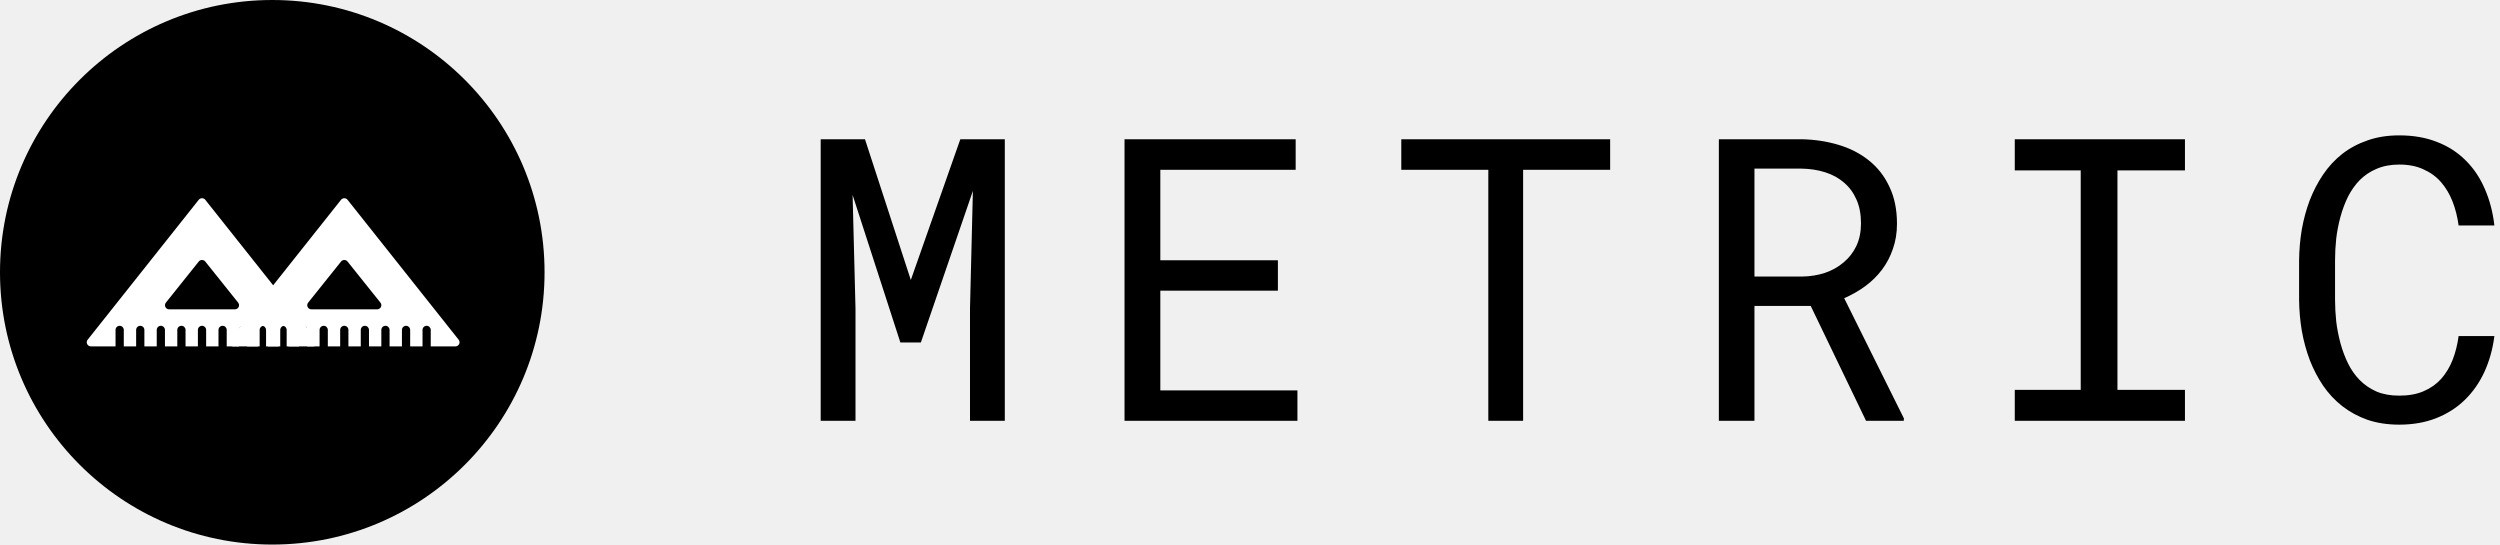
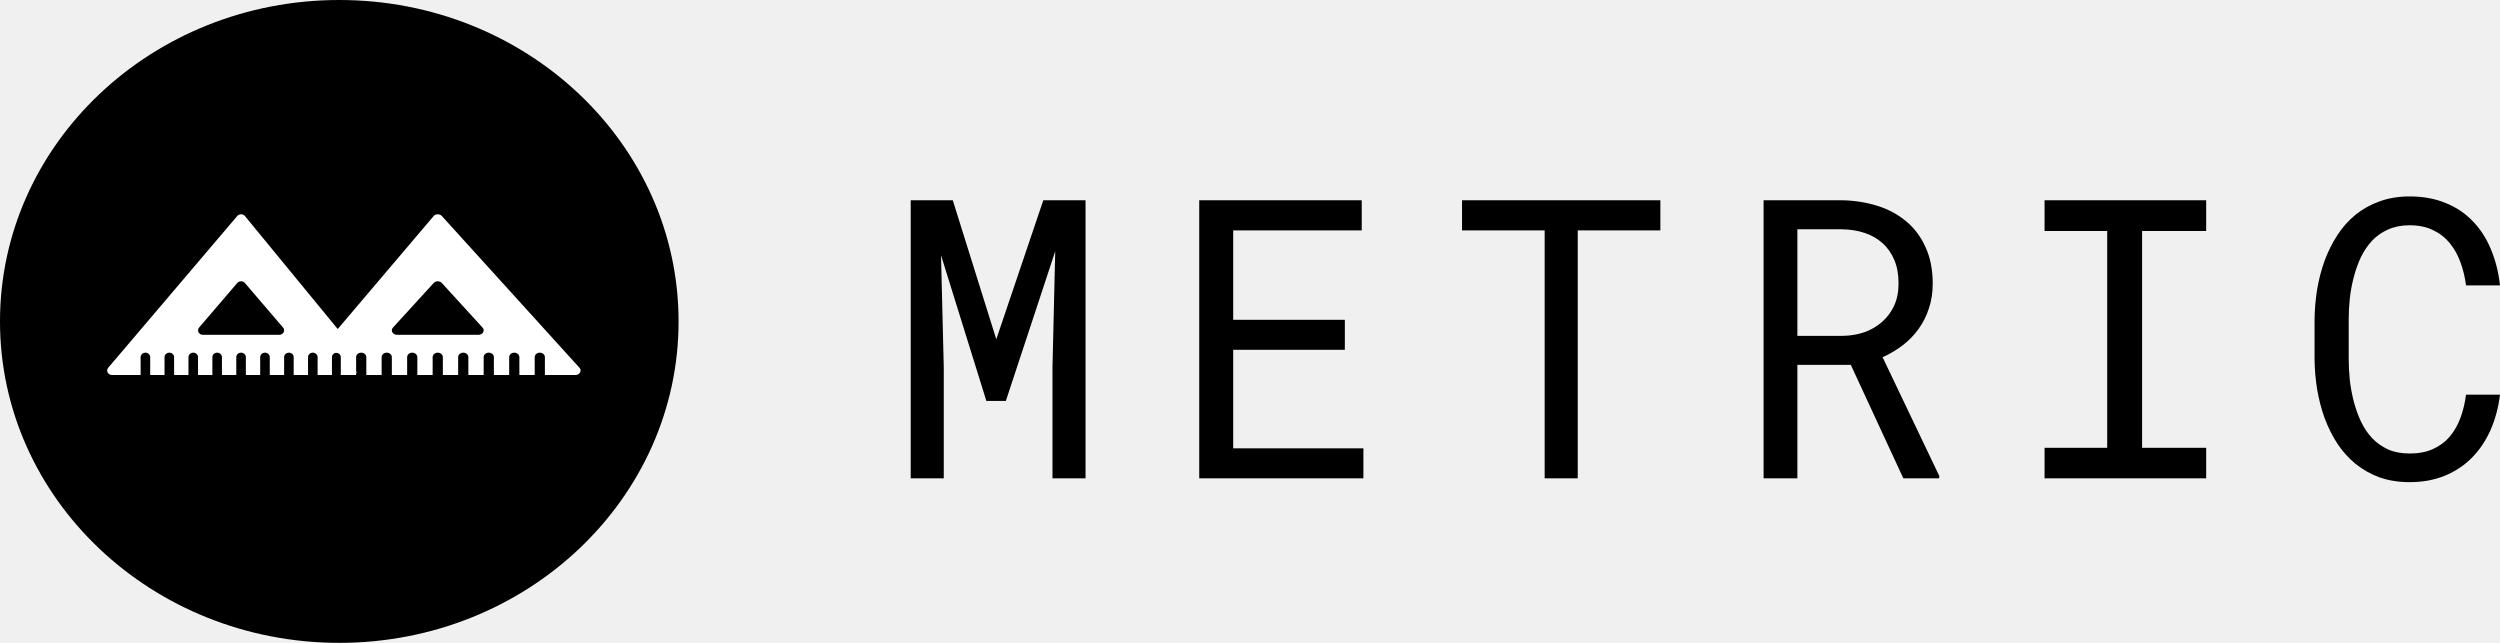
- <svg xmlns="http://www.w3.org/2000/svg" width="101" height="22" viewBox="0 0 101 22" fill="none">
-   <path d="M11 22C17.075 22 22 17.075 22 11C22 4.925 17.075 0 11 0C4.925 0 0 4.925 0 11C0 17.075 4.925 22 11 22Z" fill="black" />
-   <path d="M12.782 13.725L8.291 8.069C8.228 7.989 8.095 7.989 8.031 8.069L3.541 13.725C3.501 13.774 3.492 13.843 3.521 13.899C3.549 13.957 3.607 13.994 3.67 13.994H4.668V13.661V13.329C4.668 13.237 4.743 13.162 4.835 13.162C4.926 13.162 5.001 13.237 5.001 13.329V13.661V13.994H5.5V13.661V13.329C5.5 13.237 5.575 13.162 5.666 13.162C5.758 13.162 5.833 13.237 5.833 13.329V13.661V13.994H6.332V13.661V13.329C6.332 13.237 6.406 13.162 6.498 13.162C6.589 13.162 6.664 13.237 6.664 13.329V13.661V13.994H7.163V13.661V13.329C7.163 13.237 7.238 13.162 7.33 13.162C7.421 13.162 7.496 13.237 7.496 13.329V13.661V13.994H7.995V13.661V13.329C7.995 13.237 8.07 13.162 8.161 13.162C8.253 13.162 8.328 13.237 8.328 13.329V13.661V13.994H8.827V13.661V13.329C8.827 13.237 8.901 13.162 8.993 13.162C9.084 13.162 9.159 13.237 9.159 13.329V13.661V13.994H9.658V13.661V13.329C9.658 13.237 9.733 13.162 9.825 13.162C9.916 13.162 9.991 13.237 9.991 13.329V13.661V13.994H10.49V13.661V13.329C10.49 13.237 10.565 13.162 10.656 13.162C10.748 13.162 10.822 13.237 10.822 13.329V13.661V13.994H11.322V13.661V13.329C11.322 13.237 11.396 13.162 11.488 13.162C11.579 13.162 11.654 13.237 11.654 13.329V13.661V13.994H12.652C12.715 13.994 12.774 13.957 12.802 13.899C12.83 13.843 12.822 13.774 12.782 13.725ZM6.831 12.497C6.767 12.497 6.709 12.46 6.681 12.402C6.653 12.346 6.661 12.277 6.701 12.227L8.031 10.564C8.095 10.484 8.228 10.484 8.291 10.564L9.622 12.227C9.662 12.277 9.67 12.346 9.642 12.402C9.613 12.46 9.555 12.497 9.492 12.497H6.831Z" fill="white" />
-   <path d="M18.53 13.725L14.039 8.069C13.976 7.989 13.843 7.989 13.78 8.069L9.289 13.725C9.249 13.774 9.24 13.843 9.269 13.899C9.297 13.957 9.355 13.994 9.418 13.994H10.416V13.661V13.329C10.416 13.237 10.491 13.162 10.583 13.162C10.674 13.162 10.749 13.237 10.749 13.329V13.661V13.994H11.248V13.661V13.329C11.248 13.237 11.323 13.162 11.414 13.162C11.506 13.162 11.581 13.237 11.581 13.329V13.661V13.994H12.08V13.661V13.329C12.08 13.237 12.155 13.162 12.246 13.162C12.338 13.162 12.412 13.237 12.412 13.329V13.661V13.994H12.911V13.661V13.329C12.911 13.237 12.986 13.162 13.078 13.162C13.169 13.162 13.244 13.237 13.244 13.329V13.661V13.994H13.743V13.661V13.329C13.743 13.237 13.818 13.162 13.909 13.162C14.001 13.162 14.076 13.237 14.076 13.329V13.661V13.994H14.575V13.661V13.329C14.575 13.237 14.649 13.162 14.741 13.162C14.832 13.162 14.907 13.237 14.907 13.329V13.661V13.994H15.406V13.661V13.329C15.406 13.237 15.481 13.162 15.573 13.162C15.664 13.162 15.739 13.237 15.739 13.329V13.661V13.994H16.238V13.661V13.329C16.238 13.237 16.313 13.162 16.404 13.162C16.496 13.162 16.571 13.237 16.571 13.329V13.661V13.994H17.07V13.661V13.329C17.07 13.237 17.144 13.162 17.236 13.162C17.327 13.162 17.402 13.237 17.402 13.329V13.661V13.994H18.4C18.463 13.994 18.522 13.957 18.55 13.899C18.578 13.843 18.57 13.774 18.53 13.725ZM12.579 12.497C12.515 12.497 12.457 12.46 12.429 12.402C12.401 12.346 12.409 12.277 12.449 12.227L13.78 10.564C13.843 10.484 13.976 10.484 14.039 10.564L15.37 12.227C15.41 12.277 15.418 12.346 15.39 12.402C15.361 12.46 15.303 12.497 15.24 12.497H12.579Z" fill="white" />
-   <path d="M34.945 5.625L36.797 11.312L38.797 5.625H40.594V17H39.188V12.461L39.305 7.711L37.203 13.836H36.375L34.445 7.875L34.562 12.461V17H33.156V5.625H34.945ZM51.627 11.742H46.877V15.773H52.416V17H45.431V5.625H52.345V6.859H46.877V10.516H51.627V11.742ZM65.05 6.859H61.534V17H60.128V6.859H56.612V5.625H65.05V6.859ZM73.153 12.359H70.88V17H69.442V5.625H72.778C73.309 5.635 73.809 5.711 74.278 5.852C74.747 5.992 75.156 6.203 75.505 6.484C75.859 6.766 76.135 7.12 76.333 7.547C76.536 7.969 76.638 8.466 76.638 9.039C76.638 9.409 76.583 9.747 76.473 10.055C76.369 10.362 76.223 10.641 76.036 10.891C75.848 11.141 75.624 11.362 75.364 11.555C75.104 11.747 74.817 11.912 74.505 12.047L76.919 16.906L76.911 17H75.388L73.153 12.359ZM70.88 11.172H72.817C73.14 11.167 73.445 11.117 73.731 11.023C74.018 10.925 74.268 10.784 74.481 10.602C74.7 10.419 74.872 10.198 74.997 9.938C75.122 9.672 75.184 9.367 75.184 9.023C75.184 8.659 75.124 8.341 75.005 8.07C74.885 7.794 74.718 7.565 74.505 7.383C74.291 7.195 74.036 7.055 73.739 6.961C73.447 6.867 73.127 6.818 72.778 6.812H70.88V11.172ZM81.397 5.625H88.272V6.883H85.545V15.75H88.272V17H81.397V15.75H84.061V6.883H81.397V5.625ZM100.773 13.578C100.706 14.104 100.57 14.588 100.367 15.031C100.164 15.469 99.898 15.846 99.57 16.164C99.247 16.477 98.862 16.721 98.414 16.898C97.971 17.07 97.477 17.156 96.93 17.156C96.461 17.156 96.034 17.091 95.648 16.961C95.268 16.826 94.927 16.641 94.625 16.406C94.328 16.172 94.07 15.896 93.852 15.578C93.638 15.26 93.458 14.914 93.312 14.539C93.172 14.164 93.065 13.771 92.992 13.359C92.924 12.948 92.888 12.531 92.883 12.109V10.523C92.888 10.102 92.924 9.685 92.992 9.273C93.065 8.862 93.172 8.469 93.312 8.094C93.458 7.719 93.638 7.372 93.852 7.055C94.07 6.732 94.328 6.453 94.625 6.219C94.927 5.984 95.268 5.802 95.648 5.672C96.029 5.536 96.456 5.469 96.93 5.469C97.497 5.469 98.005 5.557 98.453 5.734C98.901 5.906 99.287 6.154 99.609 6.477C99.932 6.794 100.19 7.177 100.383 7.625C100.581 8.073 100.711 8.568 100.773 9.109H99.328C99.281 8.766 99.201 8.445 99.086 8.148C98.971 7.852 98.818 7.591 98.625 7.367C98.432 7.143 98.195 6.969 97.914 6.844C97.638 6.714 97.31 6.648 96.93 6.648C96.586 6.648 96.281 6.706 96.016 6.82C95.755 6.93 95.529 7.081 95.336 7.273C95.148 7.466 94.99 7.69 94.859 7.945C94.734 8.201 94.633 8.471 94.555 8.758C94.477 9.044 94.419 9.339 94.383 9.641C94.352 9.938 94.336 10.227 94.336 10.508V12.109C94.336 12.391 94.352 12.682 94.383 12.984C94.419 13.281 94.477 13.575 94.555 13.867C94.633 14.154 94.734 14.425 94.859 14.68C94.984 14.935 95.143 15.162 95.336 15.359C95.529 15.552 95.755 15.706 96.016 15.82C96.276 15.93 96.581 15.984 96.93 15.984C97.31 15.984 97.638 15.925 97.914 15.805C98.195 15.685 98.432 15.518 98.625 15.305C98.818 15.086 98.971 14.831 99.086 14.539C99.201 14.242 99.281 13.922 99.328 13.578H100.773Z" fill="black" />
+ <svg xmlns="http://www.w3.org/2000/svg" width="140" height="36" viewBox="0 0 140 36" fill="none">
+   <path d="M19 36C29.493 36 38 27.941 38 18C38 8.059 29.493 0 19 0C8.507 0 0 8.059 0 18C0 27.941 8.507 36 19 36Z" fill="black" />
+   <path d="M20 19.749L13.709 12.09C13.607 11.97 13.393 11.97 13.291 12.09L6.059 20.595C5.995 20.67 5.981 20.773 6.027 20.857C6.072 20.945 6.166 21 6.268 21H7.875V20.5V20C7.875 19.862 7.996 19.749 8.143 19.749C8.29 19.749 8.411 19.862 8.411 20V20.5V21H9.214V20.5V20C9.214 19.862 9.335 19.749 9.482 19.749C9.63 19.749 9.75 19.862 9.75 20V20.5V21H10.554V20.5V20C10.554 19.862 10.674 19.749 10.822 19.749C10.969 19.749 11.089 19.862 11.089 20V20.5V21H11.893V20.5V20C11.893 19.862 12.013 19.749 12.161 19.749C12.308 19.749 12.429 19.862 12.429 20V20.5V21H13.232V20.5V20C13.232 19.862 13.353 19.749 13.5 19.749C13.647 19.749 13.768 19.862 13.768 20V20.5V21H14.571V20.5V20C14.571 19.862 14.692 19.749 14.839 19.749C14.987 19.749 15.107 19.862 15.107 20V20.5V21H15.911V20.5V20C15.911 19.862 16.031 19.749 16.179 19.749C16.326 19.749 16.446 19.862 16.446 20V20.5V21H17.25V20.5V20C17.25 19.862 17.37 19.749 17.518 19.749C17.665 19.749 17.786 19.862 17.786 20V20.5V21H18.589V20.5V20C18.589 19.862 18.71 19.749 18.857 19.749C19.004 19.749 19.125 19.862 19.125 20V20.5V21L20 20.857C19.5 20.452 19.527 19.892 20 19.749C19.768 20.107 19.527 19.892 20 19.749ZM11.357 18.749C11.255 18.749 11.162 18.694 11.116 18.606C11.071 18.521 11.084 18.419 11.148 18.344L13.291 15.842C13.393 15.722 13.607 15.722 13.709 15.842L15.852 18.344C15.916 18.419 15.93 18.521 15.884 18.606C15.838 18.694 15.745 18.749 15.643 18.749H11.357Z" fill="white" />
+   <path d="M32.451 20.595L24.737 12.09C24.628 11.97 24.4 11.97 24.291 12.09L18 19.5C18.986 18.36 18.986 18.36 18 19.5C18.986 18.36 18 21 18 21H18.514V20.5V20C18.514 19.862 18.643 19.749 18.8 19.749C18.957 19.749 19.085 19.862 19.085 20V20.5V21H19.943V20.5V20C19.943 19.862 20.071 19.749 20.228 19.749C20.386 19.749 20.514 19.862 20.514 20V20.5V21H21.371V20.5V20C21.371 19.862 21.5 19.749 21.657 19.749C21.814 19.749 21.943 19.862 21.943 20V20.5V21H22.8V20.5V20C22.8 19.862 22.928 19.749 23.085 19.749C23.243 19.749 23.371 19.862 23.371 20V20.5V21H24.228V20.5V20C24.228 19.862 24.357 19.749 24.514 19.749C24.671 19.749 24.8 19.862 24.8 20V20.5V21H25.657V20.5V20C25.657 19.862 25.785 19.749 25.942 19.749C26.1 19.749 26.228 19.862 26.228 20V20.5V21H27.085V20.5V20C27.085 19.862 27.214 19.749 27.371 19.749C27.528 19.749 27.657 19.862 27.657 20V20.5V21H28.514V20.5V20C28.514 19.862 28.643 19.749 28.8 19.749C28.957 19.749 29.085 19.862 29.085 20V20.5V21H29.943V20.5V20C29.943 19.862 30.071 19.749 30.228 19.749C30.385 19.749 30.514 19.862 30.514 20V20.5V21H32.228C32.337 21 32.437 20.945 32.485 20.857C32.534 20.773 32.52 20.67 32.451 20.595ZM22.228 18.749C22.12 18.749 22.02 18.694 21.971 18.606C21.923 18.521 21.937 18.419 22.006 18.344L24.291 15.842C24.4 15.722 24.628 15.722 24.737 15.842L27.023 18.344C27.091 18.419 27.105 18.521 27.057 18.606C27.008 18.694 26.908 18.749 26.8 18.749H22.228Z" fill="white" />
+   <path d="M53.355 11.214L55.792 19L58.425 11.214H60.79V26.786H58.939V20.572L59.093 14.069L56.327 22.454H55.237L52.697 14.294L52.851 20.572V26.786H51V11.214H53.355ZM75.311 19.588H69.059V25.107H76.35V26.786H67.157V11.214H76.257V12.904H69.059V17.909H75.311V19.588ZM92.98 12.904H88.353V26.786H86.501V12.904H81.874V11.214H92.98V12.904ZM103.646 20.433H100.653V26.786H98.761V11.214H103.152C103.851 11.228 104.509 11.332 105.126 11.524C105.743 11.717 106.281 12.005 106.741 12.39C107.207 12.775 107.57 13.26 107.831 13.845C108.098 14.422 108.232 15.103 108.232 15.888C108.232 16.394 108.16 16.857 108.016 17.278C107.879 17.699 107.687 18.08 107.44 18.422C107.193 18.765 106.899 19.068 106.556 19.332C106.213 19.595 105.836 19.82 105.425 20.005L108.602 26.658L108.592 26.786H106.587L103.646 20.433ZM100.653 18.808H103.203C103.628 18.8 104.029 18.733 104.407 18.604C104.784 18.469 105.113 18.276 105.394 18.027C105.682 17.777 105.908 17.474 106.072 17.118C106.237 16.754 106.319 16.337 106.319 15.866C106.319 15.367 106.24 14.932 106.083 14.562C105.925 14.184 105.706 13.87 105.425 13.62C105.143 13.364 104.808 13.171 104.417 13.043C104.033 12.914 103.611 12.847 103.152 12.84H100.653V18.808ZM114.496 11.214H123.546V12.936H119.957V25.075H123.546V26.786H114.496V25.075H118.003V12.936H114.496V11.214ZM140 22.102C139.912 22.822 139.733 23.485 139.466 24.091C139.198 24.69 138.849 25.207 138.417 25.642C137.992 26.07 137.485 26.405 136.895 26.647C136.312 26.882 135.661 27 134.941 27C134.324 27 133.762 26.911 133.255 26.733C132.754 26.547 132.305 26.294 131.908 25.973C131.517 25.652 131.178 25.274 130.89 24.84C130.609 24.405 130.372 23.931 130.18 23.417C129.995 22.904 129.855 22.365 129.759 21.802C129.669 21.239 129.621 20.668 129.615 20.091V17.92C129.621 17.342 129.669 16.772 129.759 16.209C129.855 15.645 129.995 15.107 130.18 14.594C130.372 14.08 130.609 13.606 130.89 13.171C131.178 12.729 131.517 12.348 131.908 12.027C132.305 11.706 132.754 11.456 133.255 11.278C133.755 11.093 134.317 11 134.941 11C135.689 11 136.357 11.121 136.946 11.364C137.536 11.599 138.043 11.938 138.468 12.38C138.893 12.815 139.233 13.339 139.487 13.952C139.747 14.565 139.918 15.242 140 15.984H138.098C138.036 15.513 137.93 15.075 137.779 14.668C137.629 14.262 137.426 13.905 137.173 13.599C136.919 13.292 136.607 13.053 136.237 12.882C135.874 12.704 135.442 12.615 134.941 12.615C134.489 12.615 134.088 12.693 133.738 12.85C133.395 13 133.097 13.207 132.843 13.471C132.597 13.734 132.388 14.041 132.216 14.39C132.052 14.74 131.918 15.111 131.815 15.503C131.712 15.895 131.637 16.298 131.589 16.711C131.548 17.118 131.527 17.513 131.527 17.898V20.091C131.527 20.476 131.548 20.875 131.589 21.289C131.637 21.695 131.712 22.098 131.815 22.497C131.918 22.89 132.052 23.26 132.216 23.61C132.381 23.959 132.59 24.269 132.843 24.54C133.097 24.804 133.395 25.014 133.738 25.171C134.081 25.321 134.482 25.396 134.941 25.396C135.442 25.396 135.874 25.314 136.237 25.15C136.607 24.986 136.919 24.758 137.173 24.465C137.426 24.166 137.629 23.816 137.779 23.417C137.93 23.011 138.036 22.572 138.098 22.102H140Z" fill="black" />
</svg>
